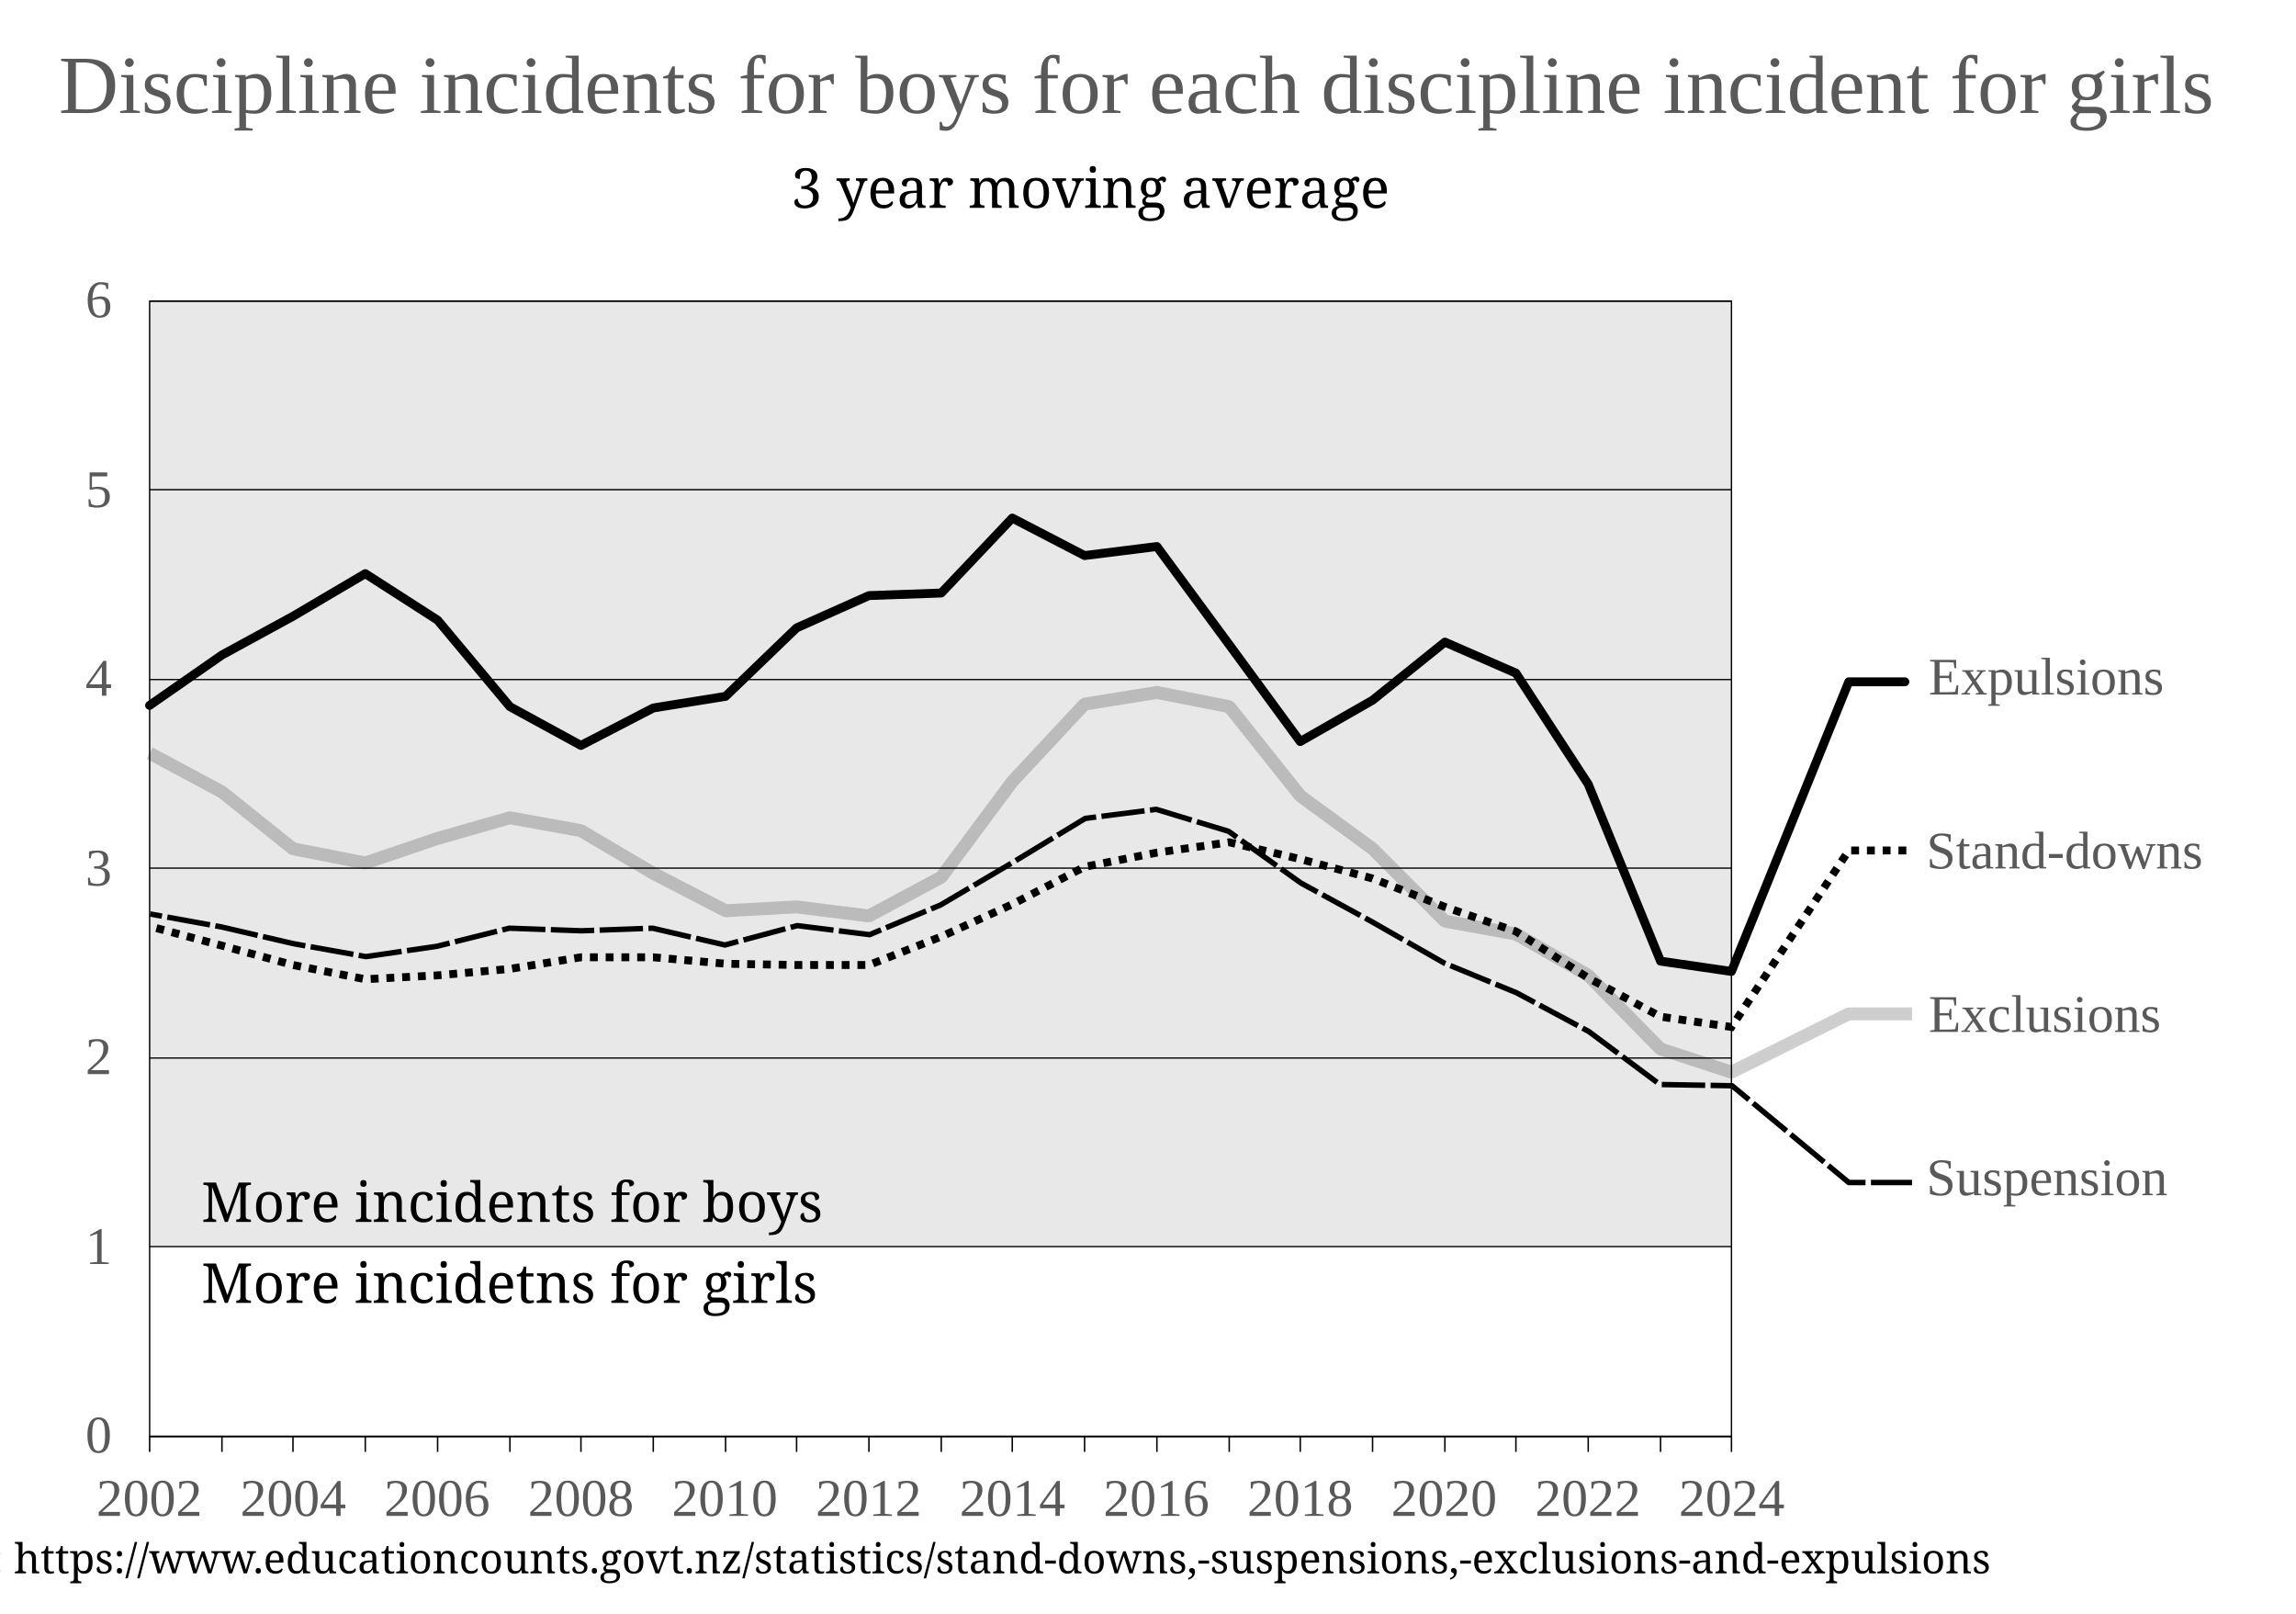
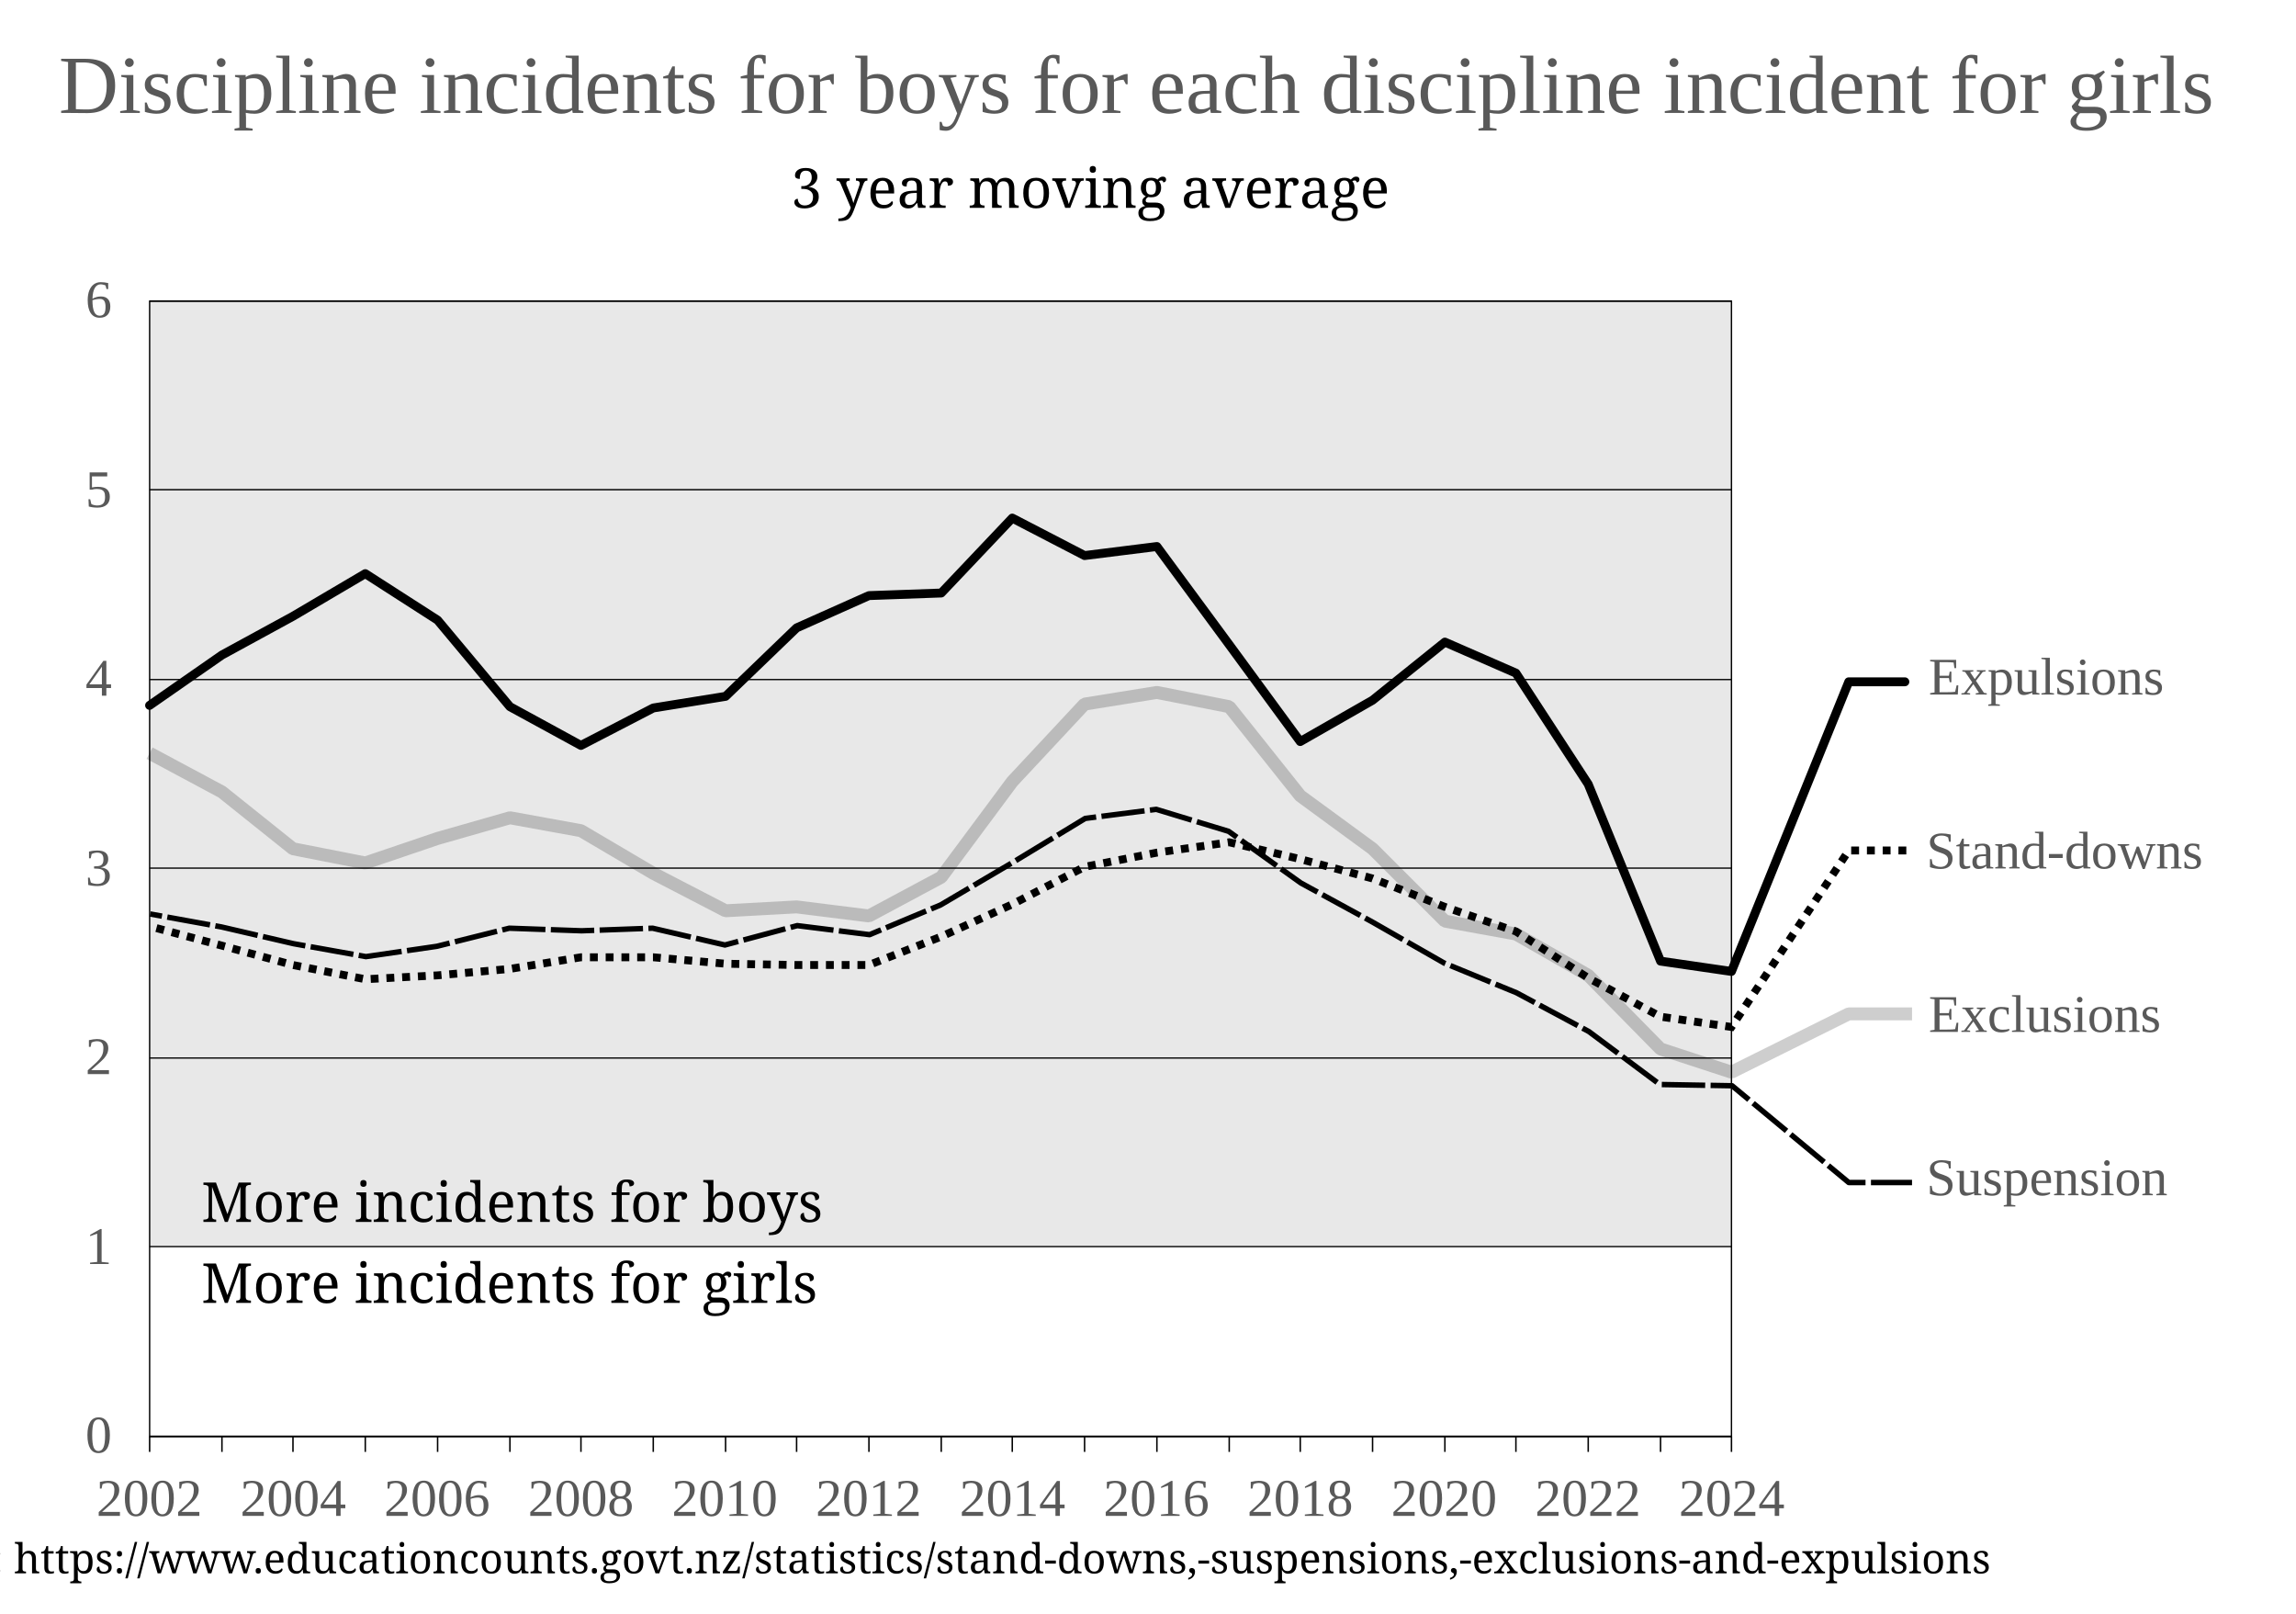
<svg xmlns="http://www.w3.org/2000/svg" width="1778" height="1249" xml:space="preserve" overflow="hidden" version="1.1" id="svg60">
  <defs id="defs6">
    <rect x="-139.643" y="-128.561" width="1950.576" height="1482.881" id="rect84" />
    <clipPath id="clip1">
      <rect x="1041" y="329" width="1340" height="882" id="rect2" />
    </clipPath>
    <clipPath id="clip2">
      <rect x="1041" y="329" width="1336" height="879" id="rect3" />
    </clipPath>
    <clipPath id="clip3">
      <rect x="1041" y="329" width="1336" height="879" id="rect4" />
    </clipPath>
    <clipPath id="clip4">
      <rect x="1041" y="329" width="1336" height="879" id="rect5" />
    </clipPath>
    <clipPath id="clip5">
      <rect x="1041" y="329" width="1336" height="879" id="rect6" />
    </clipPath>
    <clipPath clipPathUnits="userSpaceOnUse" id="clipPath60">
      <rect x="948" y="160" width="2091" height="1152" id="rect60" />
    </clipPath>
    <clipPath clipPathUnits="userSpaceOnUse" id="clipPath61">
      <rect x="948" y="160" width="2091" height="1152" id="rect61" />
    </clipPath>
    <clipPath clipPathUnits="userSpaceOnUse" id="clipPath62">
      <rect x="948" y="160" width="2091" height="1152" id="rect62" />
    </clipPath>
    <clipPath clipPathUnits="userSpaceOnUse" id="clipPath63">
      <rect x="948" y="160" width="2091" height="1152" id="rect63" />
    </clipPath>
    <clipPath clipPathUnits="userSpaceOnUse" id="clipPath64">
      <rect x="948" y="160" width="2091" height="1152" id="rect64" />
    </clipPath>
    <clipPath clipPathUnits="userSpaceOnUse" id="clipPath65">
      <rect x="948" y="160" width="2091" height="1152" id="rect65" />
    </clipPath>
    <clipPath clipPathUnits="userSpaceOnUse" id="clipPath66">
      <rect x="948" y="160" width="2091" height="1152" id="rect66" />
    </clipPath>
    <clipPath clipPathUnits="userSpaceOnUse" id="clipPath67">
      <rect x="948" y="160" width="2091" height="1152" id="rect67" />
    </clipPath>
    <clipPath clipPathUnits="userSpaceOnUse" id="clipPath68">
      <rect x="948" y="160" width="2091" height="1152" id="rect68" />
    </clipPath>
    <clipPath clipPathUnits="userSpaceOnUse" id="clipPath69">
      <rect x="948" y="160" width="2091" height="1152" id="rect69" />
    </clipPath>
    <clipPath clipPathUnits="userSpaceOnUse" id="clipPath70">
      <rect x="948" y="160" width="2091" height="1152" id="rect70" />
    </clipPath>
    <clipPath clipPathUnits="userSpaceOnUse" id="clipPath71">
      <rect x="948" y="160" width="2091" height="1152" id="rect71" />
    </clipPath>
    <clipPath clipPathUnits="userSpaceOnUse" id="clipPath72">
      <rect x="948" y="160" width="2091" height="1152" id="rect72" />
    </clipPath>
    <clipPath clipPathUnits="userSpaceOnUse" id="clipPath73">
      <rect x="948" y="160" width="2091" height="1152" id="rect73" />
    </clipPath>
    <clipPath clipPathUnits="userSpaceOnUse" id="clipPath74">
      <rect x="948" y="160" width="2091" height="1152" id="rect74" />
    </clipPath>
    <clipPath clipPathUnits="userSpaceOnUse" id="clipPath75">
      <rect x="948" y="160" width="2091" height="1152" id="rect75" />
    </clipPath>
    <clipPath clipPathUnits="userSpaceOnUse" id="clipPath76">
      <rect x="948" y="160" width="2091" height="1152" id="rect76" />
    </clipPath>
    <clipPath clipPathUnits="userSpaceOnUse" id="clipPath77">
      <rect x="948" y="160" width="2091" height="1152" id="rect77" />
    </clipPath>
    <clipPath clipPathUnits="userSpaceOnUse" id="clipPath78">
      <rect x="948" y="160" width="2091" height="1152" id="rect78" />
    </clipPath>
    <clipPath clipPathUnits="userSpaceOnUse" id="clipPath79">
      <rect x="948" y="160" width="2091" height="1152" id="rect79" />
    </clipPath>
  </defs>
  <rect style="fill:#e8e8e8;fill-opacity:1;stroke:none;stroke-width:4.022;stroke-linecap:butt;stroke-linejoin:bevel;stroke-dasharray:32.173, 4.022;stroke-dashoffset:0;stroke-opacity:1" id="rect80" width="1224.96" height="732.04" x="115.872" y="233.1" />
  <g id="g8" transform="matrix(0.9168862,0,0,1,-839.0647,-96.4)" clip-path="url(#clipPath78)" style="fill:none;stroke:#000000;stroke-opacity:1">
    <rect x="1041.5" y="329.5" width="1336" height="879" stroke="#000000" stroke-width="1.146" stroke-linejoin="round" stroke-miterlimit="10" stroke-opacity="0.949" fill="none" id="rect8" style="fill:none;stroke:#000000;stroke-opacity:1" />
  </g>
  <g id="g7" transform="matrix(0.9168863,0,0,1,-839.0648,-96.4)" clip-path="url(#clipPath79)" style="stroke:#000000;stroke-width:1;stroke-dasharray:none;stroke-opacity:1">
    <path d="m 1041.5,1061.54 h 1336 m -1336,-146.01 h 1336 m -1336,-147.005 h 1336 m -1336,-146.004 h 1336 m -1336,-147.005 h 1336 M 1041.5,329.5 h 1336" stroke="#000000" stroke-width="0" stroke-linejoin="round" stroke-miterlimit="10" fill="none" id="path7" style="stroke:#000000;stroke-width:1;stroke-dasharray:none;stroke-opacity:1" />
  </g>
  <g id="g9" transform="matrix(0.9168862,0,0,1,-839.0647,-96.4)" clip-path="url(#clipPath77)">
    <path d="m 1041.5,1208.5 h 1336" stroke="#000000" stroke-width="1.146" stroke-linejoin="round" stroke-miterlimit="10" fill="none" fill-rule="evenodd" id="path8" />
  </g>
  <g id="g10" transform="translate(-1036.668,-96.4)" clip-path="url(#clipPath76)" style="stroke:#000000;stroke-opacity:1">
    <path d="m 1152.54,1208.5 v 12 m 56,-12 v 12 m 55,-12 v 12 m 56,-12 v 12 m 56.01,-12 v 12 m 56,-12 v 12 m 55,-12 v 12 m 56,-12 v 12 m 56,-12 v 12 m 55,-12 v 12 m 56.01,-12 v 12 m 56,-12 v 12 m 55,-12 v 12 m 56,-12 v 12 m 56,-12 v 12 m 56.01,-12 v 12 m 55,-12 v 12 m 56,-12 v 12 m 56,-12 v 12 m 55,-12 v 12 m 56,-12 v 12 m 56.01,-12 v 12 m 54.92,-12 v 12" stroke="#000000" stroke-width="1.146" stroke-linejoin="round" stroke-miterlimit="10" fill="none" id="path9" style="stroke:#000000;stroke-opacity:1" />
  </g>
  <g clip-path="url(#clipPath70)" id="g16" transform="translate(-1036.668,-96.4)" style="stroke:#000000;stroke-width:4.2;stroke-linecap:butt;stroke-dasharray:33.6, 4.2;stroke-dashoffset:24.36;stroke-opacity:1">
    <path d="m 1153,804.026 55.04,10.001 56,13 56,10 55.01,-8 56,-14 56,2 55,-2 56,13 56,-15 56.01,7 55,-23.001 56,-33.001 56,-34.001 55,-7.024 56.01,17.024 56,40.002 55,30.001 56,32.001 56,23 56,30.001 55.01,41.002 55.92,0.969 90.326,74.915 h 49" stroke="#00b0f0" stroke-width="8.021" stroke-linecap="round" stroke-linejoin="round" stroke-miterlimit="10" fill="none" id="path15" style="stroke:#000000;stroke-width:4.2;stroke-linecap:butt;stroke-dasharray:33.6, 4.2;stroke-dashoffset:24.36;stroke-opacity:1" />
  </g>
  <g clip-path="url(#clipPath69)" id="g17" transform="translate(-1036.668,-96.4)" style="stroke:#000000;stroke-width:10;stroke-linecap:butt;stroke-linejoin:bevel;stroke-dasharray:none;stroke-dashoffset:0;stroke-opacity:0.195">
    <path d="m 1152.5,679.522 56.04,30.001 55,44.002 56,11 56.01,-19 56,-16.001 55,10 56,33.002 56,29 55,-3 56.01,7.001 56,-30.001 55,-74.003 56,-60.002 56,-9.021 56.01,11.021 55,69.003 56,41.001 56,56.002 55,10 56,32.001 56.01,57.002 54.92,17.97 90.826,-45.152 h 49" stroke="#d1d1d1" stroke-width="12.604" stroke-linecap="round" stroke-linejoin="round" stroke-miterlimit="10" fill="none" id="path16" style="stroke:#000000;stroke-width:10;stroke-linecap:butt;stroke-linejoin:bevel;stroke-dasharray:none;stroke-dashoffset:0;stroke-opacity:0.195" />
  </g>
  <g clip-path="url(#clipPath71)" id="g15" transform="translate(-1036.668,-96.4)" style="stroke:#000000;stroke-width:6.1;stroke-linecap:butt;stroke-linejoin:miter;stroke-dasharray:6.1, 6.1;stroke-dashoffset:6.71;stroke-opacity:1">
    <path d="m 1152.5,813.527 56.04,15 55,15.001 56,11 56.01,-3 56,-5 55,-9 h 56 l 56,5 55,1 h 56.01 l 56,-22.001 55,-25.001 56,-29.001 56,-11 56.01,-8.025 55,13.025 56,15.001 56,22 55,19.001 56,36.001 56.01,30.001 54.92,7.971 90.826,-136.645 h 45.675" stroke="#ff0000" stroke-width="9.167" stroke-linecap="square" stroke-linejoin="round" stroke-miterlimit="10" fill="none" id="path14" style="stroke:#000000;stroke-width:6.1;stroke-linecap:butt;stroke-linejoin:miter;stroke-dasharray:6.1, 6.1;stroke-dashoffset:6.71;stroke-opacity:1" />
  </g>
  <g clip-path="url(#clipPath68)" id="g18" transform="translate(-1036.668,-96.4)">
    <path d="m 1152.5,642.521 56.04,-39.001 55,-30.001 56,-33.001 56.01,36.001 56,67.002 55,30.001 56,-29.001 56,-9 55,-53.002 56.01,-25.001 56,-2 55,-58.018 56,29.017 56,-7 56.01,76.003 55,75.002 56,-32.001 56,-45.001 55,24 56,86.003 56.01,137.005 54.92,7.972 90.826,-224.242 h 43.459" stroke="#000000" stroke-width="6.875" stroke-linecap="round" stroke-linejoin="round" stroke-miterlimit="10" fill="none" id="path17" />
  </g>
  <g id="g19" transform="translate(-919.304,-96.4)">
    <text fill="#595959" font-family="'Times New Roman', 'Times New Roman_MSFontService', sans-serif" font-weight="400" font-size="41px" transform="translate(985.448,1221)" id="text18">0</text>
  </g>
  <g id="g20" transform="translate(-919.304,-96.4)">
    <text fill="#595959" font-family="'Times New Roman', 'Times New Roman_MSFontService', sans-serif" font-weight="400" font-size="41px" transform="translate(985.448,1075)" id="text19">1</text>
  </g>
  <g id="g21" transform="translate(-919.304,-96.4)">
    <text fill="#595959" font-family="'Times New Roman', 'Times New Roman_MSFontService', sans-serif" font-weight="400" font-size="41px" transform="translate(985.448,928)" id="text20">2</text>
  </g>
  <g id="g22" transform="translate(-919.304,-96.4)">
    <text fill="#595959" font-family="'Times New Roman', 'Times New Roman_MSFontService', sans-serif" font-weight="400" font-size="41px" transform="translate(985.448,782)" id="text21">3</text>
  </g>
  <g id="g23" transform="translate(-919.304,-96.4)">
    <text fill="#595959" font-family="'Times New Roman', 'Times New Roman_MSFontService', sans-serif" font-weight="400" font-size="41px" transform="translate(985.448,635)" id="text22">4</text>
  </g>
  <g id="g24" transform="translate(-919.304,-96.4)">
    <text fill="#595959" font-family="'Times New Roman', 'Times New Roman_MSFontService', sans-serif" font-weight="400" font-size="41px" transform="translate(985.448,489)" id="text23">5</text>
  </g>
  <g id="g25" transform="translate(-919.304,-96.4)">
    <text fill="#595959" font-family="'Times New Roman', 'Times New Roman_MSFontService', sans-serif" font-weight="400" font-size="41px" transform="translate(985.448,342)" id="text24">6</text>
  </g>
  <g id="g27" transform="translate(-1036.668,-96.4)">
    <text fill="#595959" font-family="'Times New Roman', 'Times New Roman_MSFontService', sans-serif" font-weight="400" font-size="41px" transform="translate(1111.31,1270)" id="text26">2002</text>
  </g>
  <g id="g28" transform="translate(-1036.668,-96.4)">
    <text fill="#595959" font-family="'Times New Roman', 'Times New Roman_MSFontService', sans-serif" font-weight="400" font-size="41px" transform="translate(1222.72,1270)" id="text27">2004</text>
  </g>
  <g id="g29" transform="translate(-1036.668,-96.4)">
    <text fill="#595959" font-family="'Times New Roman', 'Times New Roman_MSFontService', sans-serif" font-weight="400" font-size="41px" transform="translate(1334.12,1270)" id="text28">2006</text>
  </g>
  <g id="g30" transform="translate(-1036.668,-96.4)">
    <text fill="#595959" font-family="'Times New Roman', 'Times New Roman_MSFontService', sans-serif" font-weight="400" font-size="41px" transform="translate(1445.52,1270)" id="text29">2008</text>
  </g>
  <g id="g31" transform="translate(-1036.668,-96.4)">
    <text fill="#595959" font-family="'Times New Roman', 'Times New Roman_MSFontService', sans-serif" font-weight="400" font-size="41px" transform="translate(1556.92,1270)" id="text30">2010</text>
  </g>
  <g id="g32" transform="translate(-1036.668,-96.4)">
    <text fill="#595959" font-family="'Times New Roman', 'Times New Roman_MSFontService', sans-serif" font-weight="400" font-size="41px" transform="translate(1668.33,1270)" id="text31">2012</text>
  </g>
  <g id="g33" transform="translate(-1036.668,-96.4)">
    <text fill="#595959" font-family="'Times New Roman', 'Times New Roman_MSFontService', sans-serif" font-weight="400" font-size="41px" transform="translate(1779.73,1270)" id="text32">2014</text>
  </g>
  <g id="g34" transform="translate(-1036.668,-96.4)">
    <text fill="#595959" font-family="'Times New Roman', 'Times New Roman_MSFontService', sans-serif" font-weight="400" font-size="41px" transform="translate(1891.13,1270)" id="text33">2016</text>
  </g>
  <g id="g35" transform="translate(-1036.668,-96.4)">
    <text fill="#595959" font-family="'Times New Roman', 'Times New Roman_MSFontService', sans-serif" font-weight="400" font-size="41px" transform="translate(2002.53,1270)" id="text34">2018</text>
  </g>
  <g id="g36" transform="translate(-1036.668,-96.4)">
    <text fill="#595959" font-family="'Times New Roman', 'Times New Roman_MSFontService', sans-serif" font-weight="400" font-size="41px" transform="translate(2113.94,1270)" id="text35">2020</text>
  </g>
  <g id="g37" transform="translate(-1036.668,-96.4)">
    <text fill="#595959" font-family="'Times New Roman', 'Times New Roman_MSFontService', sans-serif" font-weight="400" font-size="41px" transform="translate(2225.34,1270)" id="text36">2022</text>
  </g>
  <g id="g38" transform="translate(-1036.668,-96.4)">
    <text fill="#595959" font-family="'Times New Roman', 'Times New Roman_MSFontService', sans-serif" font-weight="400" font-size="41px" transform="translate(2336.74,1270)" id="text37">2024</text>
  </g>
  <g id="g39" transform="translate(-1129.003,-167.5632)">
    <text fill="#595959" font-family="'Times New Roman', 'Times New Roman_MSFontService', sans-serif" font-weight="400" font-size="64px" id="text38" x="2016.956" y="255" style="text-align:center;text-anchor:middle">Discipline incidents for boys for each discipline incident for girls </text>
  </g>
  <g id="g41" transform="translate(-1089.865,138.379)">
    <text fill="#595959" font-family="'Times New Roman', 'Times New Roman_MSFontService', sans-serif" font-weight="400" font-size="41px" transform="translate(2581.63,534)" id="text40">Stand-downs</text>
  </g>
  <g id="g43" transform="translate(-1089.865,300.3648)">
    <text fill="#595959" font-family="'Times New Roman', 'Times New Roman_MSFontService', sans-serif" font-weight="400" font-size="41px" transform="translate(2581.63,625)" id="text42">Suspension</text>
  </g>
  <g id="g45" transform="translate(-1088.143,82.90193)">
    <text fill="#595959" font-family="'Times New Roman', 'Times New Roman_MSFontService', sans-serif" font-weight="400" font-size="41px" transform="translate(2581.63,716)" id="text44">Exclusions</text>
  </g>
  <g id="g47" transform="translate(-1088.143,-269.2919)">
    <text fill="#595959" font-family="'Times New Roman', 'Times New Roman_MSFontService', sans-serif" font-weight="400" font-size="41px" transform="translate(2581.63,807)" id="text46">Expulsions</text>
  </g>
  <text xml:space="preserve" style="font-style:normal;font-variant:normal;font-weight:normal;font-stretch:normal;font-size:42.667px;font-family:serif;-inkscape-font-specification:serif;text-align:start;writing-mode:lr-tb;direction:ltr;text-anchor:start;fill:#000000;fill-opacity:1;stroke:none;stroke-width:4.2;stroke-linecap:butt;stroke-linejoin:bevel;stroke-dasharray:33.6, 4.2;stroke-dashoffset:0;stroke-opacity:1" x="155.914" y="946.016" id="text79">
    <tspan id="tspan79" x="155.914" y="946.016">More incidents for boys</tspan>
  </text>
  <text xml:space="preserve" style="font-style:normal;font-variant:normal;font-weight:normal;font-stretch:normal;font-size:42.667px;font-family:serif;-inkscape-font-specification:serif;text-align:start;writing-mode:lr-tb;direction:ltr;text-anchor:start;fill:#000000;fill-opacity:1;stroke:none;stroke-width:4.2;stroke-linecap:butt;stroke-linejoin:bevel;stroke-dasharray:33.6, 4.2;stroke-dashoffset:0;stroke-opacity:1" x="155.914" y="1008.71" id="text80">
-     <tspan id="tspan80" x="155.914" y="1008.71">More incidetns for girls</tspan>
+     <tspan id="tspan80" x="155.914" y="1008.71">More incidents for girls</tspan>
  </text>
  <text xml:space="preserve" style="font-style:normal;font-variant:normal;font-weight:normal;font-stretch:normal;font-size:42.667px;font-family:serif;-inkscape-font-specification:serif;text-align:center;writing-mode:lr-tb;direction:ltr;text-anchor:middle;fill:#000000;fill-opacity:1;stroke:none;stroke-width:4.2;stroke-linecap:butt;stroke-linejoin:bevel;stroke-dasharray:6.1, 6.1;stroke-dashoffset:6.71;stroke-opacity:0.195" x="888.74" y="160.934" id="text81">
    <tspan x="888.74" y="160.934" id="tspan82">3 year moving aver<tspan style="text-align:center;text-anchor:middle" id="tspan85">age</tspan>
    </tspan>
  </text>
  <text xml:space="preserve" style="font-style:normal;font-variant:normal;font-weight:normal;font-stretch:normal;font-size:32px;font-family:serif;-inkscape-font-specification:serif;text-align:center;writing-mode:lr-tb;direction:ltr;text-anchor:middle;fill:#000000;fill-opacity:1;stroke:none;stroke-width:4.2;stroke-linecap:butt;stroke-linejoin:bevel;stroke-dasharray:6.1, 6.1;stroke-dashoffset:6.71;stroke-opacity:0.195" x="727.915" y="1218.092" id="text83">
    <tspan id="tspan83" x="727.915" y="1218.092">Source: https://www.educationcounts.govt.nz/statistics/stand-downs,-suspensions,-exclusions-and-expulsions</tspan>
  </text>
  <text xml:space="preserve" id="text84" style="font-style:normal;font-variant:normal;font-weight:normal;font-stretch:normal;font-size:32px;font-family:serif;-inkscape-font-specification:serif;text-align:start;writing-mode:lr-tb;direction:ltr;white-space:pre;shape-inside:url(#rect84);display:inline;fill:#000000;fill-opacity:1;stroke:none;stroke-width:4.2;stroke-linecap:butt;stroke-linejoin:bevel;stroke-dasharray:6.1, 6.1;stroke-dashoffset:6.71;stroke-opacity:0.195" transform="translate(0,23.11999)" />
</svg>
